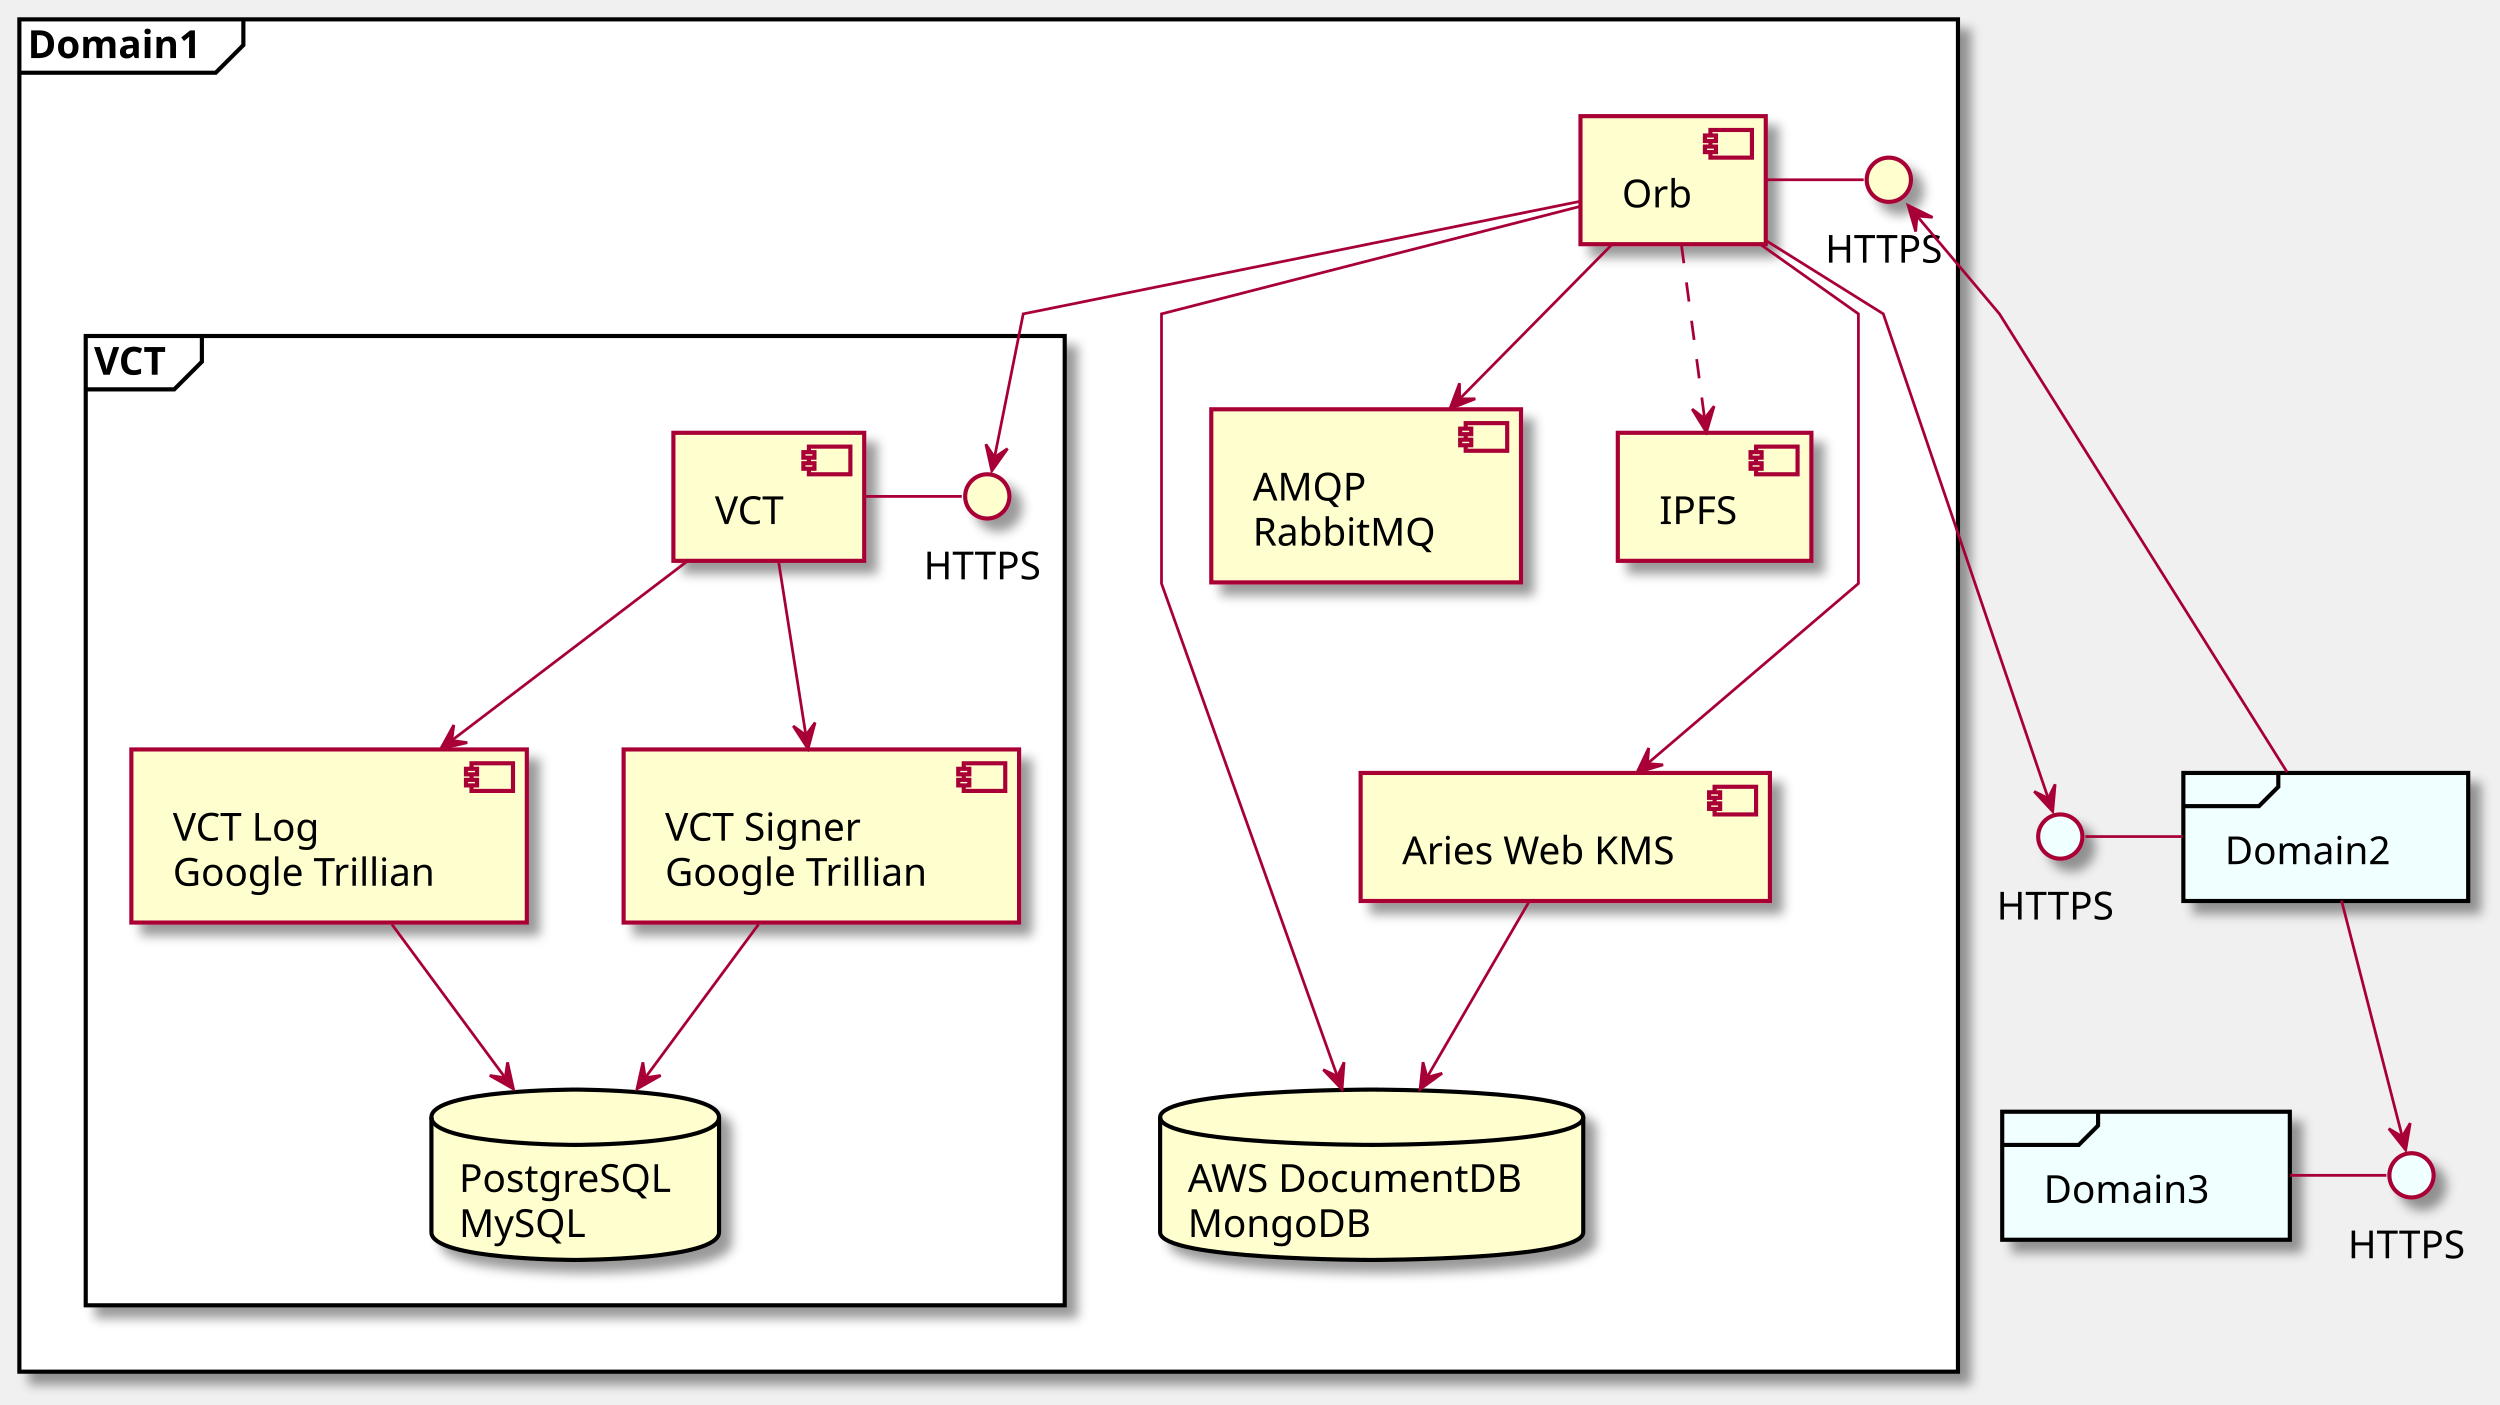
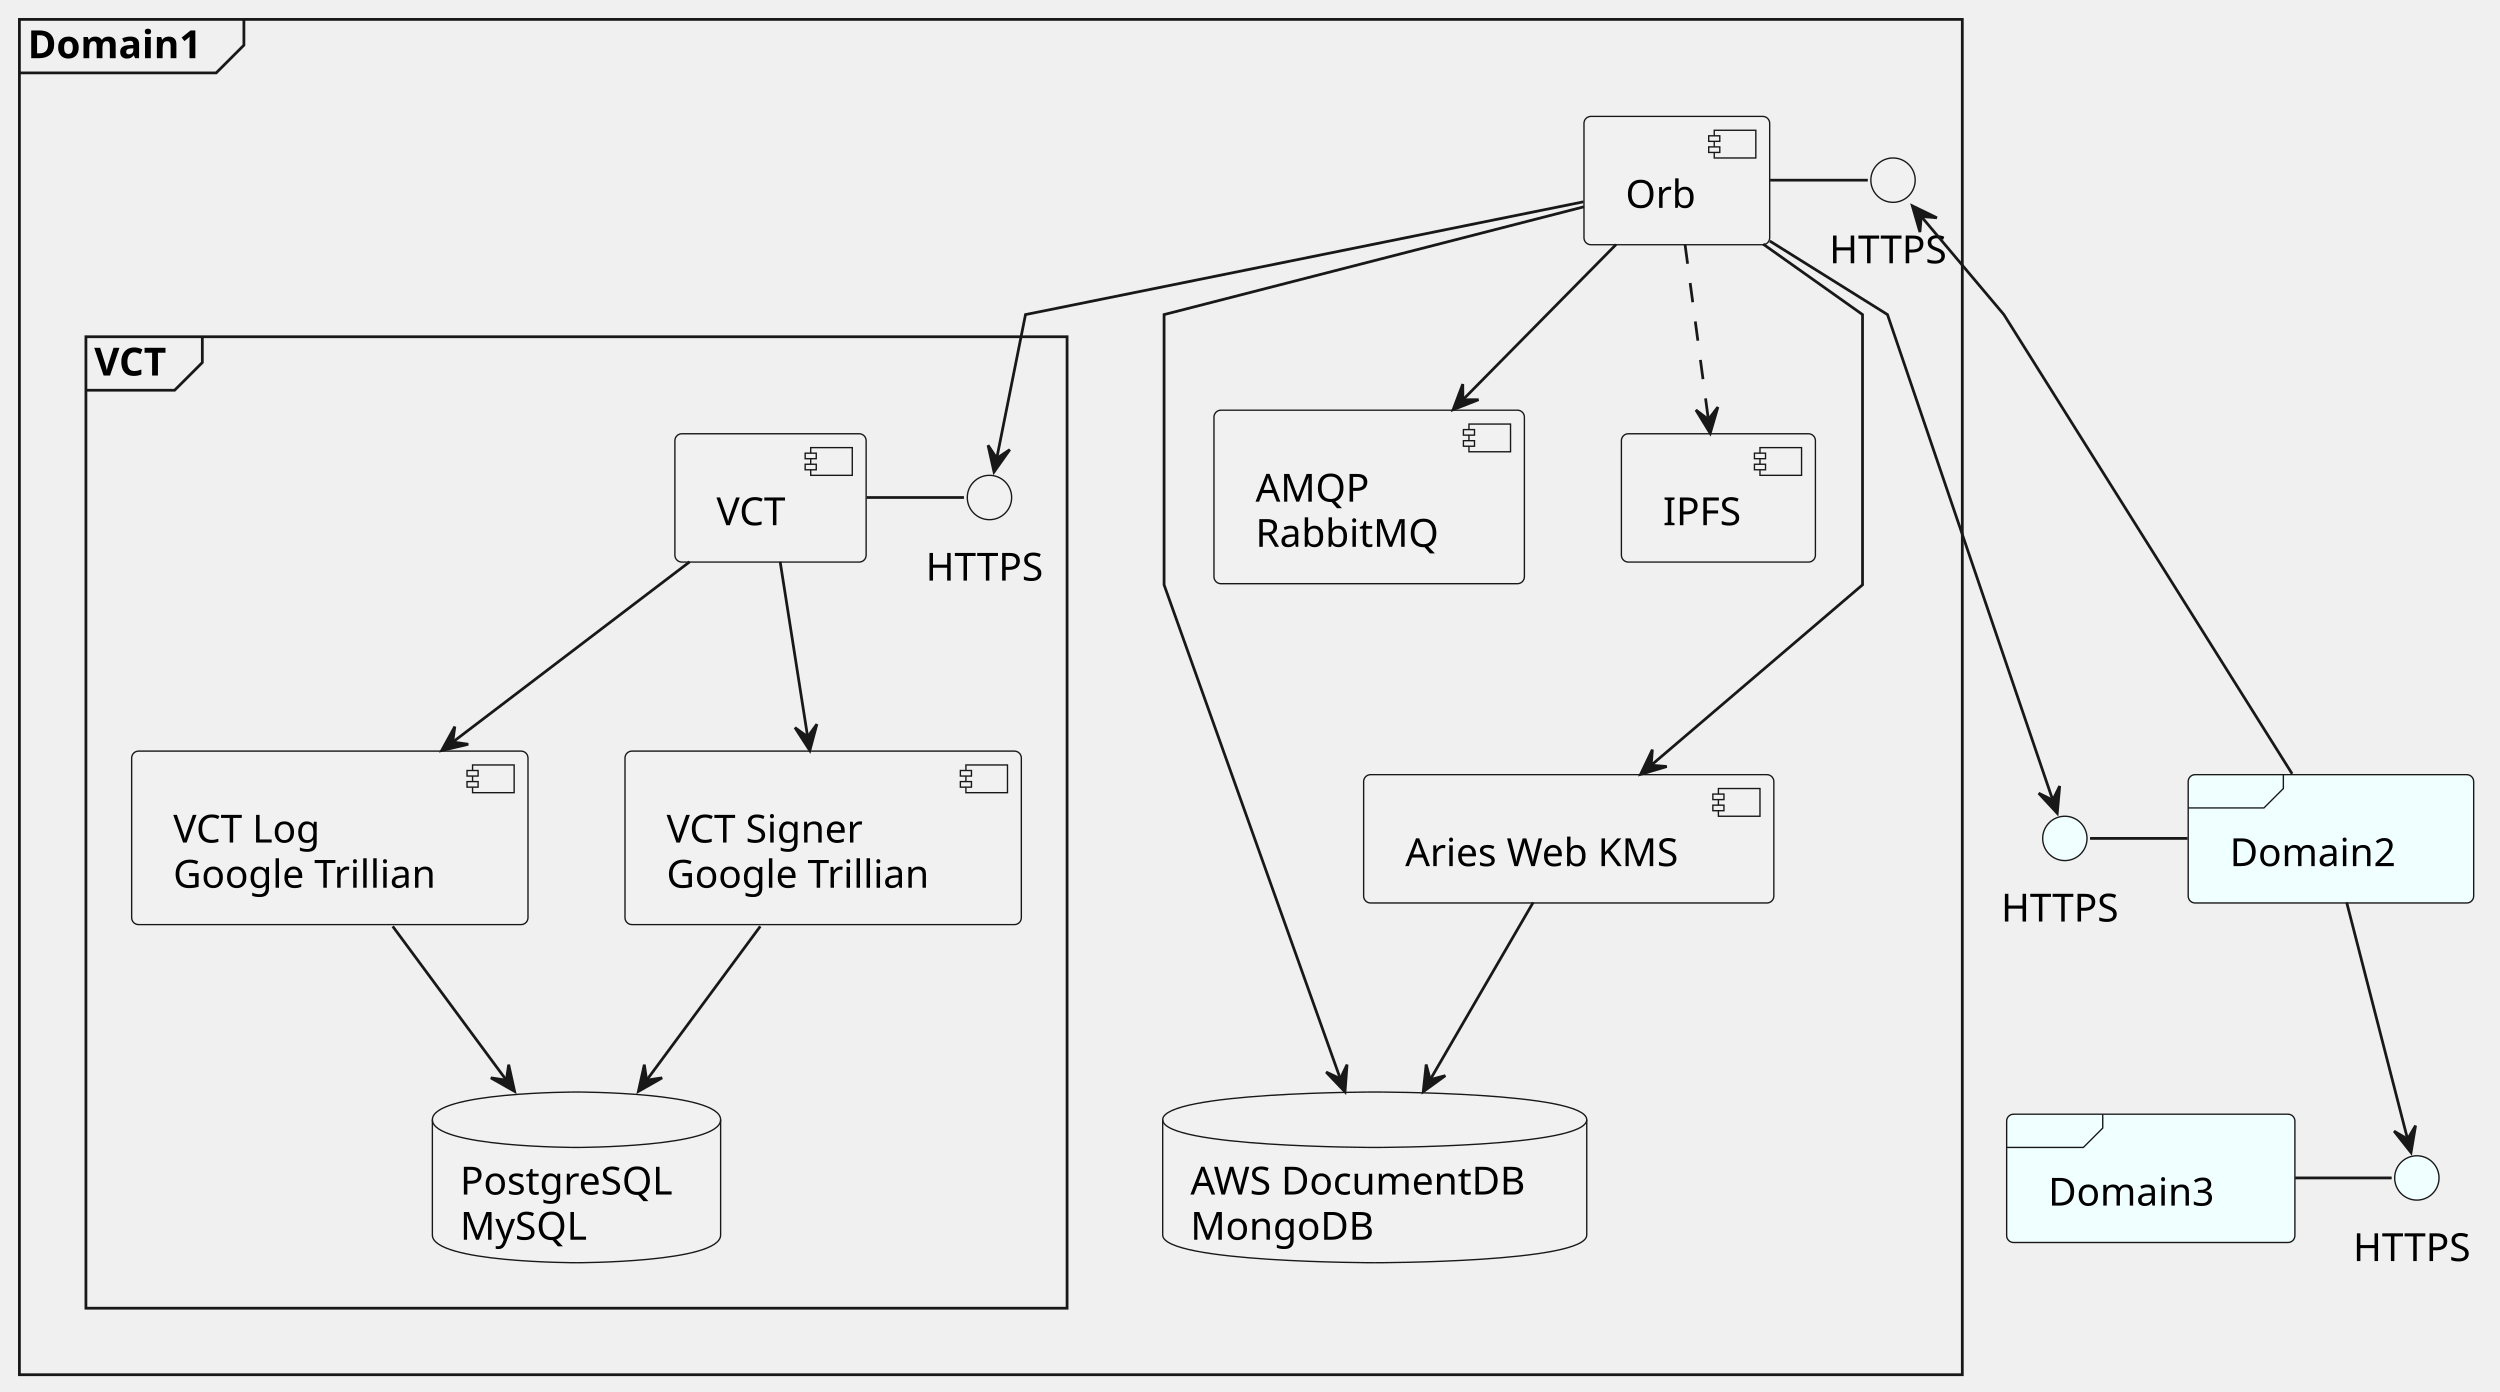
- <svg xmlns="http://www.w3.org/2000/svg" contentScriptType="application/ecmascript" contentStyleType="text/css" height="508px" preserveAspectRatio="none" style="width:904px;height:508px;background:#FFFFFF;" version="1.1" viewBox="0 0 904 508" width="904px" zoomAndPan="magnify">
+ <svg xmlns="http://www.w3.org/2000/svg" contentStyleType="text/css" height="502px" preserveAspectRatio="none" style="width:902px;height:502px;" version="1.1" viewBox="0 0 902 502" width="902px" zoomAndPan="magnify">
  <defs>
-     <filter height="300%" id="f1h27sju4r8ei2" width="300%" x="-1" y="-1">
-       <feGaussianBlur result="blurOut" stdDeviation="2.0" />
-       <feColorMatrix in="blurOut" result="blurOut2" type="matrix" values="0 0 0 0 0 0 0 0 0 0 0 0 0 0 0 0 0 0 .4 0" />
-       <feOffset dx="4.0" dy="4.0" in="blurOut2" result="blurOut3" />
-       <feBlend in="SourceGraphic" in2="blurOut3" mode="normal" />
-     </filter>
+     <style type="text/css">*.s_181818_e7e7e7 {stroke:#181818;}*.f_000000_ffffff {fill:#000000;}*.f_f1f1f1_070707 {fill:#f1f1f1;}*.f_181818_e7e7e7 {fill:#181818;}@media (prefers-color-scheme:dark) {*.s_181818_e7e7e7 {stroke:#e7e7e7;}*.f_000000_ffffff {fill:#ffffff;}*.f_f1f1f1_070707 {fill:#070707;}*.f_181818_e7e7e7 {fill:#e7e7e7;}}</style>
  </defs>
  <g>
-     <rect fill="#FFFFFF" filter="url(#f1h27sju4r8ei2)" height="489" style="stroke:#000000;stroke-width:1.5;" width="701" x="7" y="7" />
-     <path d="M88,7 L88,16.297 L78,26.297 L7,26.297 " fill="none" style="stroke:#000000;stroke-width:1.5;" />
-     <text fill="#000000" font-family="sans-serif" font-size="14" font-weight="bold" lengthAdjust="spacing" textLength="71" x="10" y="20.995">Domain1</text>
-     <rect fill="#FFFFFF" filter="url(#f1h27sju4r8ei2)" height="350.5" style="stroke:#000000;stroke-width:1.5;" width="354" x="31" y="121.5" />
-     <path d="M73,121.5 L73,130.797 L63,140.797 L31,140.797 " fill="none" style="stroke:#000000;stroke-width:1.5;" />
-     <text fill="#000000" font-family="sans-serif" font-size="14" font-weight="bold" lengthAdjust="spacing" textLength="32" x="34" y="135.495">VCT</text>
-     <path d="M419.5,404 C419.5,394 496,394 496,394 C496,394 572.5,394 572.5,404 L572.5,445.594 C572.5,455.594 496,455.594 496,455.594 C496,455.594 419.5,455.594 419.5,445.594 L419.5,404 " fill="#FEFECE" filter="url(#f1h27sju4r8ei2)" style="stroke:#000000;stroke-width:1.5;" />
-     <path d="M419.5,404 C419.5,414 496,414 496,414 C496,414 572.5,414 572.5,404 " fill="none" style="stroke:#000000;stroke-width:1.5;" />
-     <text fill="#000000" font-family="sans-serif" font-size="14" lengthAdjust="spacing" textLength="133" x="429.5" y="430.995">AWS DocumentDB</text>
-     <text fill="#000000" font-family="sans-serif" font-size="14" lengthAdjust="spacing" textLength="69" x="429.5" y="447.292">MongoDB</text>
-     <rect fill="#FEFECE" filter="url(#f1h27sju4r8ei2)" height="46.297" style="stroke:#A80036;stroke-width:1.5;" width="67" x="571.5" y="42" />
-     <rect fill="#FEFECE" height="10" style="stroke:#A80036;stroke-width:1.5;" width="15" x="618.5" y="47" />
-     <rect fill="#FEFECE" height="2" style="stroke:#A80036;stroke-width:1.5;" width="4" x="616.5" y="49" />
-     <rect fill="#FEFECE" height="2" style="stroke:#A80036;stroke-width:1.5;" width="4" x="616.5" y="53" />
-     <text fill="#000000" font-family="sans-serif" font-size="14" lengthAdjust="spacing" textLength="27" x="586.5" y="74.995">Orb</text>
-     <ellipse cx="683" cy="65" fill="#FEFECE" filter="url(#f1h27sju4r8ei2)" rx="8" ry="8" style="stroke:#A80036;stroke-width:1.5;" />
-     <text fill="#000000" font-family="sans-serif" font-size="14" lengthAdjust="spacing" textLength="46" x="660" y="94.995">HTTPS</text>
-     <rect fill="#FEFECE" filter="url(#f1h27sju4r8ei2)" height="62.594" style="stroke:#A80036;stroke-width:1.5;" width="112" x="438" y="148" />
-     <rect fill="#FEFECE" height="10" style="stroke:#A80036;stroke-width:1.5;" width="15" x="530" y="153" />
-     <rect fill="#FEFECE" height="2" style="stroke:#A80036;stroke-width:1.5;" width="4" x="528" y="155" />
-     <rect fill="#FEFECE" height="2" style="stroke:#A80036;stroke-width:1.5;" width="4" x="528" y="159" />
-     <text fill="#000000" font-family="sans-serif" font-size="14" lengthAdjust="spacing" textLength="42" x="453" y="180.995">AMQP</text>
-     <text fill="#000000" font-family="sans-serif" font-size="14" lengthAdjust="spacing" textLength="72" x="453" y="197.292">RabbitMQ</text>
-     <rect fill="#FEFECE" filter="url(#f1h27sju4r8ei2)" height="46.297" style="stroke:#A80036;stroke-width:1.5;" width="70" x="585" y="156.5" />
-     <rect fill="#FEFECE" height="10" style="stroke:#A80036;stroke-width:1.5;" width="15" x="635" y="161.5" />
-     <rect fill="#FEFECE" height="2" style="stroke:#A80036;stroke-width:1.5;" width="4" x="633" y="163.5" />
-     <rect fill="#FEFECE" height="2" style="stroke:#A80036;stroke-width:1.5;" width="4" x="633" y="167.5" />
-     <text fill="#000000" font-family="sans-serif" font-size="14" lengthAdjust="spacing" textLength="30" x="600" y="189.495">IPFS</text>
-     <rect fill="#FEFECE" filter="url(#f1h27sju4r8ei2)" height="46.297" style="stroke:#A80036;stroke-width:1.5;" width="148" x="492" y="279.5" />
-     <rect fill="#FEFECE" height="10" style="stroke:#A80036;stroke-width:1.5;" width="15" x="620" y="284.5" />
-     <rect fill="#FEFECE" height="2" style="stroke:#A80036;stroke-width:1.5;" width="4" x="618" y="286.5" />
-     <rect fill="#FEFECE" height="2" style="stroke:#A80036;stroke-width:1.5;" width="4" x="618" y="290.5" />
-     <text fill="#000000" font-family="sans-serif" font-size="14" lengthAdjust="spacing" textLength="108" x="507" y="312.495">Aries Web KMS</text>
-     <rect fill="#FEFECE" filter="url(#f1h27sju4r8ei2)" height="46.297" style="stroke:#A80036;stroke-width:1.5;" width="69" x="243.5" y="156.5" />
-     <rect fill="#FEFECE" height="10" style="stroke:#A80036;stroke-width:1.5;" width="15" x="292.5" y="161.5" />
-     <rect fill="#FEFECE" height="2" style="stroke:#A80036;stroke-width:1.5;" width="4" x="290.5" y="163.5" />
-     <rect fill="#FEFECE" height="2" style="stroke:#A80036;stroke-width:1.5;" width="4" x="290.5" y="167.5" />
-     <text fill="#000000" font-family="sans-serif" font-size="14" lengthAdjust="spacing" textLength="29" x="258.5" y="189.495">VCT</text>
-     <rect fill="#FEFECE" filter="url(#f1h27sju4r8ei2)" height="62.594" style="stroke:#A80036;stroke-width:1.5;" width="143" x="47.5" y="271" />
-     <rect fill="#FEFECE" height="10" style="stroke:#A80036;stroke-width:1.5;" width="15" x="170.5" y="276" />
-     <rect fill="#FEFECE" height="2" style="stroke:#A80036;stroke-width:1.5;" width="4" x="168.5" y="278" />
-     <rect fill="#FEFECE" height="2" style="stroke:#A80036;stroke-width:1.5;" width="4" x="168.5" y="282" />
-     <text fill="#000000" font-family="sans-serif" font-size="14" lengthAdjust="spacing" textLength="59" x="62.5" y="303.995">VCT Log</text>
-     <text fill="#000000" font-family="sans-serif" font-size="14" lengthAdjust="spacing" textLength="103" x="62.5" y="320.292">Google Trillian</text>
-     <rect fill="#FEFECE" filter="url(#f1h27sju4r8ei2)" height="62.594" style="stroke:#A80036;stroke-width:1.5;" width="143" x="225.5" y="271" />
-     <rect fill="#FEFECE" height="10" style="stroke:#A80036;stroke-width:1.5;" width="15" x="348.5" y="276" />
-     <rect fill="#FEFECE" height="2" style="stroke:#A80036;stroke-width:1.5;" width="4" x="346.5" y="278" />
-     <rect fill="#FEFECE" height="2" style="stroke:#A80036;stroke-width:1.5;" width="4" x="346.5" y="282" />
-     <text fill="#000000" font-family="sans-serif" font-size="14" lengthAdjust="spacing" textLength="79" x="240.5" y="303.995">VCT Signer</text>
-     <text fill="#000000" font-family="sans-serif" font-size="14" lengthAdjust="spacing" textLength="103" x="240.5" y="320.292">Google Trillian</text>
-     <path d="M156,404 C156,394 208,394 208,394 C208,394 260,394 260,404 L260,445.594 C260,455.594 208,455.594 208,455.594 C208,455.594 156,455.594 156,445.594 L156,404 " fill="#FEFECE" filter="url(#f1h27sju4r8ei2)" style="stroke:#000000;stroke-width:1.5;" />
-     <path d="M156,404 C156,414 208,414 208,414 C208,414 260,414 260,404 " fill="none" style="stroke:#000000;stroke-width:1.5;" />
-     <text fill="#000000" font-family="sans-serif" font-size="14" lengthAdjust="spacing" textLength="84" x="166" y="430.995">PostgreSQL</text>
-     <text fill="#000000" font-family="sans-serif" font-size="14" lengthAdjust="spacing" textLength="48" x="166" y="447.292">MySQL</text>
-     <ellipse cx="357" cy="179.5" fill="#FEFECE" filter="url(#f1h27sju4r8ei2)" rx="8" ry="8" style="stroke:#A80036;stroke-width:1.5;" />
-     <text fill="#000000" font-family="sans-serif" font-size="14" lengthAdjust="spacing" textLength="46" x="334" y="209.495">HTTPS</text>
-     <rect fill="#F0FFFF" filter="url(#f1h27sju4r8ei2)" height="46.297" style="stroke:#000000;stroke-width:1.5;" width="103" x="789.5" y="279.5" />
-     <path d="M823.833,279.5 L823.833,284.5 L816.833,291.5 L789.5,291.5 " fill="none" style="stroke:#000000;stroke-width:1.5;" />
-     <text fill="#000000" font-family="sans-serif" font-size="14" lengthAdjust="spacing" textLength="63" x="804.5" y="312.495">Domain2</text>
-     <ellipse cx="745" cy="302.5" fill="#F0FFFF" filter="url(#f1h27sju4r8ei2)" rx="8" ry="8" style="stroke:#A80036;stroke-width:1.5;" />
-     <text fill="#000000" font-family="sans-serif" font-size="14" lengthAdjust="spacing" textLength="46" x="722" y="332.495">HTTPS</text>
-     <rect fill="#F0FFFF" filter="url(#f1h27sju4r8ei2)" height="46.297" style="stroke:#000000;stroke-width:1.5;" width="104" x="724" y="402" />
-     <path d="M758.667,402 L758.667,407 L751.667,414 L724,414 " fill="none" style="stroke:#000000;stroke-width:1.5;" />
-     <text fill="#000000" font-family="sans-serif" font-size="14" lengthAdjust="spacing" textLength="64" x="739" y="434.995">Domain3</text>
-     <ellipse cx="872" cy="425" fill="#F0FFFF" filter="url(#f1h27sju4r8ei2)" rx="8" ry="8" style="stroke:#A80036;stroke-width:1.5;" />
-     <text fill="#000000" font-family="sans-serif" font-size="14" lengthAdjust="spacing" textLength="46" x="849" y="454.995">HTTPS</text>
-     <path d="M571.498,74.602 C518.186,88.29 420,113.5 420,113.5 C420,113.5 420,211 420,211 C420,211 461.932,328.52 483.503,388.975 " fill="none" id="orb1-to-orbdb" style="stroke:#A80036;stroke-width:1.0;" />
-     <polygon fill="#A80036" points="485.272,393.934,486.015,384.113,483.592,389.225,478.48,386.802,485.272,393.934" style="stroke:#A80036;stroke-width:1.0;" />
-     <path d="M638.66,65 C646.33,65 657,65 657,65 C657,65 666.409,65 673.906,65 " fill="none" id="orb1-rest1" style="stroke:#A80036;stroke-width:1.0;" />
-     <path d="M583.07,88.226 C567.314,104.195 545.777,126.024 527.827,144.216 " fill="none" id="orb1-to-amqp" style="stroke:#A80036;stroke-width:1.0;" />
-     <polygon fill="#A80036" points="524.288,147.803,533.457,144.206,527.8,144.244,527.762,138.587,524.288,147.803" style="stroke:#A80036;stroke-width:1.0;" />
-     <path d="M553.161,325.602 C542.813,343.415 528.075,368.785 516.156,389.303 " fill="none" id="kms-to-orbdb" style="stroke:#A80036;stroke-width:1.0;" />
-     <polygon fill="#A80036" points="513.503,393.87,521.482,388.096,516.014,389.546,514.564,384.079,513.503,393.87" style="stroke:#A80036;stroke-width:1.0;" />
-     <path d="M636.146,88.081 C653.643,100.486 672,113.5 672,113.5 C672,113.5 672,211 672,211 C672,211 627.406,249.073 596.066,275.83 " fill="none" id="orb1-to-kms" style="stroke:#A80036;stroke-width:1.0;" />
-     <polygon fill="#A80036" points="591.931,279.361,601.373,276.561,595.734,276.115,596.18,270.476,591.931,279.361" style="stroke:#A80036;stroke-width:1.0;" />
-     <path d="M607.964,88.226 C610.367,106.254 613.767,131.751 616.34,151.052 " fill="none" id="orb1-to-ipfs" style="stroke:#A80036;stroke-width:1.0;stroke-dasharray:7.0,7.0;" />
-     <polygon fill="#A80036" points="617.043,156.32,619.817,146.87,616.381,151.364,611.888,147.928,617.043,156.32" style="stroke:#A80036;stroke-width:1.0;" />
-     <path d="M312.665,179.5 C320.38,179.5 330.667,179.5 330.667,179.5 C330.667,179.5 340.196,179.5 347.79,179.5 " fill="none" id="vct-vct_rest" style="stroke:#A80036;stroke-width:1.0;" />
-     <path d="M248.837,202.693 C225.009,220.826 190.932,246.759 163.668,267.507 " fill="none" id="vct-to-vct_log" style="stroke:#A80036;stroke-width:1.0;" />
-     <polygon fill="#A80036" points="159.354,270.791,168.939,268.525,163.333,267.763,164.094,262.158,159.354,270.791" style="stroke:#A80036;stroke-width:1.0;" />
-     <path d="M281.485,202.693 C284.25,220.304 288.171,245.271 291.379,265.701 " fill="none" id="vct-to-vct_signer" style="stroke:#A80036;stroke-width:1.0;" />
-     <polygon fill="#A80036" points="292.178,270.791,294.733,261.279,291.402,265.851,286.83,262.521,292.178,270.791" style="stroke:#A80036;stroke-width:1.0;" />
-     <path d="M141.689,334.219 C154.128,351.061 169.588,371.992 182.45,389.407 " fill="none" id="vct_log-to-vctdb" style="stroke:#A80036;stroke-width:1.0;" />
-     <polygon fill="#A80036" points="185.661,393.754,183.532,384.138,182.691,389.732,177.097,388.891,185.661,393.754" style="stroke:#A80036;stroke-width:1.0;" />
-     <path d="M274.311,334.219 C261.872,351.061 246.412,371.992 233.55,389.407 " fill="none" id="vct_signer-to-vctdb" style="stroke:#A80036;stroke-width:1.0;" />
-     <polygon fill="#A80036" points="230.339,393.754,238.903,388.891,233.309,389.732,232.468,384.138,230.339,393.754" style="stroke:#A80036;stroke-width:1.0;" />
-     <path d="M571.33,72.806 C506.351,85.94 370,113.5 370,113.5 C370,113.5 363.437,146.316 359.637,165.314 " fill="none" id="orb1-to-vct_rest" style="stroke:#A80036;stroke-width:1.0;" />
-     <polygon fill="#A80036" points="358.646,170.268,364.332,162.227,359.626,165.365,356.488,160.659,358.646,170.268" style="stroke:#A80036;stroke-width:1.0;" />
-     <path d="M754.084,302.5 C763.545,302.5 777,302.5 777,302.5 C777,302.5 782.695,302.5 789.281,302.5 " fill="none" id="rest2-domain2" style="stroke:#A80036;stroke-width:1.0;" />
-     <path d="M828.084,425 C834.514,425 840,425 840,425 C840,425 853.455,425 862.916,425 " fill="none" id="domain3-rest3" style="stroke:#A80036;stroke-width:1.0;" />
-     <path d="M638.556,86.972 C658.915,99.697 681,113.5 681,113.5 C681,113.5 726.063,245.872 740.563,288.467 " fill="none" id="orb1-to-rest2" style="stroke:#A80036;stroke-width:1.0;" />
-     <polygon fill="#A80036" points="742.25,293.422,743.136,283.613,740.639,288.689,735.563,286.192,742.25,293.422" style="stroke:#A80036;stroke-width:1.0;" />
-     <path d="M827,279.196 C795.743,229.396 723,113.5 723,113.5 C723,113.5 705.283,92.461 693.431,78.387 " fill="none" id="domain2-to-rest1" style="stroke:#A80036;stroke-width:1.0;" />
-     <polygon fill="#A80036" points="689.967,74.274,692.706,83.734,693.188,78.098,698.824,78.58,689.967,74.274" style="stroke:#A80036;stroke-width:1.0;" />
-     <path d="M846.686,325.602 C853.104,350.55 863.336,390.323 868.611,410.825 " fill="none" id="domain2-to-rest3" style="stroke:#A80036;stroke-width:1.0;" />
-     <polygon fill="#A80036" points="869.9,415.836,871.532,406.123,868.654,410.993,863.784,408.116,869.9,415.836" style="stroke:#A80036;stroke-width:1.0;" />
+     <rect class="s_181818_e7e7e7" height="489" style="stroke-width:1.0;fill:none;" width="701" x="7" y="7" />
+     <path class="s_181818_e7e7e7" d="M88,7 L88,16.297 L78,26.297 L7,26.297 " fill="none" style="stroke-width:1.0;" />
+     <text class="f_000000_ffffff" font-family="sans-serif" font-size="14" font-weight="bold" lengthAdjust="spacing" textLength="71" x="10" y="20.995">Domain1</text>
+     <rect class="s_181818_e7e7e7" height="350.5" style="stroke-width:1.0;fill:none;" width="354" x="31" y="121.5" />
+     <path class="s_181818_e7e7e7" d="M73,121.5 L73,130.797 L63,140.797 L31,140.797 " fill="none" style="stroke-width:1.0;" />
+     <text class="f_000000_ffffff" font-family="sans-serif" font-size="14" font-weight="bold" lengthAdjust="spacing" textLength="32" x="34" y="135.495">VCT</text>
+     <path class="f_f1f1f1_070707 s_181818_e7e7e7" d="M419.5,404 C419.5,394 496,394 496,394 C496,394 572.5,394 572.5,404 L572.5,445.594 C572.5,455.594 496,455.594 496,455.594 C496,455.594 419.5,455.594 419.5,445.594 L419.5,404 " style="stroke-width:0.5;" />
+     <path class="s_181818_e7e7e7" d="M419.5,404 C419.5,414 496,414 496,414 C496,414 572.5,414 572.5,404 " fill="none" style="stroke-width:0.5;" />
+     <text class="f_000000_ffffff" font-family="sans-serif" font-size="14" lengthAdjust="spacing" textLength="133" x="429.5" y="430.995">AWS DocumentDB</text>
+     <text class="f_000000_ffffff" font-family="sans-serif" font-size="14" lengthAdjust="spacing" textLength="69" x="429.5" y="447.292">MongoDB</text>
+     <rect class="f_f1f1f1_070707 s_181818_e7e7e7" height="46.297" rx="2.5" ry="2.5" style="stroke-width:0.5;" width="67" x="571.5" y="42" />
+     <rect class="f_f1f1f1_070707 s_181818_e7e7e7" height="10" style="stroke-width:0.5;" width="15" x="618.5" y="47" />
+     <rect class="f_f1f1f1_070707 s_181818_e7e7e7" height="2" style="stroke-width:0.5;" width="4" x="616.5" y="49" />
+     <rect class="f_f1f1f1_070707 s_181818_e7e7e7" height="2" style="stroke-width:0.5;" width="4" x="616.5" y="53" />
+     <text class="f_000000_ffffff" font-family="sans-serif" font-size="14" lengthAdjust="spacing" textLength="27" x="586.5" y="74.995">Orb</text>
+     <ellipse class="f_f1f1f1_070707 s_181818_e7e7e7" cx="683" cy="65" rx="8" ry="8" style="stroke-width:0.5;" />
+     <text class="f_000000_ffffff" font-family="sans-serif" font-size="14" lengthAdjust="spacing" textLength="46" x="660" y="94.995">HTTPS</text>
+     <rect class="f_f1f1f1_070707 s_181818_e7e7e7" height="62.594" rx="2.5" ry="2.5" style="stroke-width:0.5;" width="112" x="438" y="148" />
+     <rect class="f_f1f1f1_070707 s_181818_e7e7e7" height="10" style="stroke-width:0.5;" width="15" x="530" y="153" />
+     <rect class="f_f1f1f1_070707 s_181818_e7e7e7" height="2" style="stroke-width:0.5;" width="4" x="528" y="155" />
+     <rect class="f_f1f1f1_070707 s_181818_e7e7e7" height="2" style="stroke-width:0.5;" width="4" x="528" y="159" />
+     <text class="f_000000_ffffff" font-family="sans-serif" font-size="14" lengthAdjust="spacing" textLength="42" x="453" y="180.995">AMQP</text>
+     <text class="f_000000_ffffff" font-family="sans-serif" font-size="14" lengthAdjust="spacing" textLength="72" x="453" y="197.292">RabbitMQ</text>
+     <rect class="f_f1f1f1_070707 s_181818_e7e7e7" height="46.297" rx="2.5" ry="2.5" style="stroke-width:0.5;" width="70" x="585" y="156.5" />
+     <rect class="f_f1f1f1_070707 s_181818_e7e7e7" height="10" style="stroke-width:0.5;" width="15" x="635" y="161.5" />
+     <rect class="f_f1f1f1_070707 s_181818_e7e7e7" height="2" style="stroke-width:0.5;" width="4" x="633" y="163.5" />
+     <rect class="f_f1f1f1_070707 s_181818_e7e7e7" height="2" style="stroke-width:0.5;" width="4" x="633" y="167.5" />
+     <text class="f_000000_ffffff" font-family="sans-serif" font-size="14" lengthAdjust="spacing" textLength="30" x="600" y="189.495">IPFS</text>
+     <rect class="f_f1f1f1_070707 s_181818_e7e7e7" height="46.297" rx="2.5" ry="2.5" style="stroke-width:0.5;" width="148" x="492" y="279.5" />
+     <rect class="f_f1f1f1_070707 s_181818_e7e7e7" height="10" style="stroke-width:0.5;" width="15" x="620" y="284.5" />
+     <rect class="f_f1f1f1_070707 s_181818_e7e7e7" height="2" style="stroke-width:0.5;" width="4" x="618" y="286.5" />
+     <rect class="f_f1f1f1_070707 s_181818_e7e7e7" height="2" style="stroke-width:0.5;" width="4" x="618" y="290.5" />
+     <text class="f_000000_ffffff" font-family="sans-serif" font-size="14" lengthAdjust="spacing" textLength="108" x="507" y="312.495">Aries Web KMS</text>
+     <rect class="f_f1f1f1_070707 s_181818_e7e7e7" height="46.297" rx="2.5" ry="2.5" style="stroke-width:0.5;" width="69" x="243.5" y="156.5" />
+     <rect class="f_f1f1f1_070707 s_181818_e7e7e7" height="10" style="stroke-width:0.5;" width="15" x="292.5" y="161.5" />
+     <rect class="f_f1f1f1_070707 s_181818_e7e7e7" height="2" style="stroke-width:0.5;" width="4" x="290.5" y="163.5" />
+     <rect class="f_f1f1f1_070707 s_181818_e7e7e7" height="2" style="stroke-width:0.5;" width="4" x="290.5" y="167.5" />
+     <text class="f_000000_ffffff" font-family="sans-serif" font-size="14" lengthAdjust="spacing" textLength="29" x="258.5" y="189.495">VCT</text>
+     <rect class="f_f1f1f1_070707 s_181818_e7e7e7" height="62.594" rx="2.5" ry="2.5" style="stroke-width:0.5;" width="143" x="47.5" y="271" />
+     <rect class="f_f1f1f1_070707 s_181818_e7e7e7" height="10" style="stroke-width:0.5;" width="15" x="170.5" y="276" />
+     <rect class="f_f1f1f1_070707 s_181818_e7e7e7" height="2" style="stroke-width:0.5;" width="4" x="168.5" y="278" />
+     <rect class="f_f1f1f1_070707 s_181818_e7e7e7" height="2" style="stroke-width:0.5;" width="4" x="168.5" y="282" />
+     <text class="f_000000_ffffff" font-family="sans-serif" font-size="14" lengthAdjust="spacing" textLength="59" x="62.5" y="303.995">VCT Log</text>
+     <text class="f_000000_ffffff" font-family="sans-serif" font-size="14" lengthAdjust="spacing" textLength="103" x="62.5" y="320.292">Google Trillian</text>
+     <rect class="f_f1f1f1_070707 s_181818_e7e7e7" height="62.594" rx="2.5" ry="2.5" style="stroke-width:0.5;" width="143" x="225.5" y="271" />
+     <rect class="f_f1f1f1_070707 s_181818_e7e7e7" height="10" style="stroke-width:0.5;" width="15" x="348.5" y="276" />
+     <rect class="f_f1f1f1_070707 s_181818_e7e7e7" height="2" style="stroke-width:0.5;" width="4" x="346.5" y="278" />
+     <rect class="f_f1f1f1_070707 s_181818_e7e7e7" height="2" style="stroke-width:0.5;" width="4" x="346.5" y="282" />
+     <text class="f_000000_ffffff" font-family="sans-serif" font-size="14" lengthAdjust="spacing" textLength="79" x="240.5" y="303.995">VCT Signer</text>
+     <text class="f_000000_ffffff" font-family="sans-serif" font-size="14" lengthAdjust="spacing" textLength="103" x="240.5" y="320.292">Google Trillian</text>
+     <path class="f_f1f1f1_070707 s_181818_e7e7e7" d="M156,404 C156,394 208,394 208,394 C208,394 260,394 260,404 L260,445.594 C260,455.594 208,455.594 208,455.594 C208,455.594 156,455.594 156,445.594 L156,404 " style="stroke-width:0.5;" />
+     <path class="s_181818_e7e7e7" d="M156,404 C156,414 208,414 208,414 C208,414 260,414 260,404 " fill="none" style="stroke-width:0.5;" />
+     <text class="f_000000_ffffff" font-family="sans-serif" font-size="14" lengthAdjust="spacing" textLength="84" x="166" y="430.995">PostgreSQL</text>
+     <text class="f_000000_ffffff" font-family="sans-serif" font-size="14" lengthAdjust="spacing" textLength="48" x="166" y="447.292">MySQL</text>
+     <ellipse class="f_f1f1f1_070707 s_181818_e7e7e7" cx="357" cy="179.5" rx="8" ry="8" style="stroke-width:0.5;" />
+     <text class="f_000000_ffffff" font-family="sans-serif" font-size="14" lengthAdjust="spacing" textLength="46" x="334" y="209.495">HTTPS</text>
+     <rect class="s_181818_e7e7e7" fill="#F0FFFF" height="46.297" rx="2.5" ry="2.5" style="stroke-width:0.5;" width="103" x="789.5" y="279.5" />
+     <path class="s_181818_e7e7e7" d="M823.833,279.5 L823.833,284.5 L816.833,291.5 L789.5,291.5 " fill="none" style="stroke-width:0.5;" />
+     <text class="f_000000_ffffff" font-family="sans-serif" font-size="14" lengthAdjust="spacing" textLength="63" x="804.5" y="312.495">Domain2</text>
+     <ellipse class="s_181818_e7e7e7" cx="745" cy="302.5" fill="#F0FFFF" rx="8" ry="8" style="stroke-width:0.5;" />
+     <text class="f_000000_ffffff" font-family="sans-serif" font-size="14" lengthAdjust="spacing" textLength="46" x="722" y="332.495">HTTPS</text>
+     <rect class="s_181818_e7e7e7" fill="#F0FFFF" height="46.297" rx="2.5" ry="2.5" style="stroke-width:0.5;" width="104" x="724" y="402" />
+     <path class="s_181818_e7e7e7" d="M758.667,402 L758.667,407 L751.667,414 L724,414 " fill="none" style="stroke-width:0.5;" />
+     <text class="f_000000_ffffff" font-family="sans-serif" font-size="14" lengthAdjust="spacing" textLength="64" x="739" y="434.995">Domain3</text>
+     <ellipse class="s_181818_e7e7e7" cx="872" cy="425" fill="#F0FFFF" rx="8" ry="8" style="stroke-width:0.5;" />
+     <text class="f_000000_ffffff" font-family="sans-serif" font-size="14" lengthAdjust="spacing" textLength="46" x="849" y="454.995">HTTPS</text>
+     <path class="s_181818_e7e7e7" d="M571.498,74.602 C518.186,88.29 420,113.5 420,113.5 C420,113.5 420,211 420,211 C420,211 461.932,328.52 483.503,388.975 " fill="none" id="orb1-to-orbdb" style="stroke-width:1.0;" />
+     <polygon class="f_181818_e7e7e7 s_181818_e7e7e7" points="485.272,393.934,486.015,384.113,483.592,389.225,478.48,386.802,485.272,393.934" style="stroke-width:1.0;" />
+     <path class="s_181818_e7e7e7" d="M638.66,65 C646.33,65 657,65 657,65 C657,65 666.409,65 673.906,65 " fill="none" id="orb1-rest1" style="stroke-width:1.0;" />
+     <path class="s_181818_e7e7e7" d="M583.07,88.226 C567.314,104.195 545.777,126.024 527.827,144.216 " fill="none" id="orb1-to-amqp" style="stroke-width:1.0;" />
+     <polygon class="f_181818_e7e7e7 s_181818_e7e7e7" points="524.288,147.803,533.457,144.206,527.8,144.244,527.762,138.587,524.288,147.803" style="stroke-width:1.0;" />
+     <path class="s_181818_e7e7e7" d="M553.161,325.602 C542.813,343.415 528.075,368.785 516.156,389.303 " fill="none" id="kms-to-orbdb" style="stroke-width:1.0;" />
+     <polygon class="f_181818_e7e7e7 s_181818_e7e7e7" points="513.503,393.87,521.482,388.096,516.014,389.546,514.564,384.079,513.503,393.87" style="stroke-width:1.0;" />
+     <path class="s_181818_e7e7e7" d="M636.146,88.081 C653.643,100.486 672,113.5 672,113.5 C672,113.5 672,211 672,211 C672,211 627.406,249.073 596.066,275.83 " fill="none" id="orb1-to-kms" style="stroke-width:1.0;" />
+     <polygon class="f_181818_e7e7e7 s_181818_e7e7e7" points="591.931,279.361,601.373,276.561,595.734,276.115,596.18,270.476,591.931,279.361" style="stroke-width:1.0;" />
+     <path class="s_181818_e7e7e7" d="M607.964,88.226 C610.367,106.254 613.767,131.751 616.34,151.052 " fill="none" id="orb1-to-ipfs" style="stroke-width:1.0;stroke-dasharray:7.0,7.0;" />
+     <polygon class="f_181818_e7e7e7 s_181818_e7e7e7" points="617.043,156.32,619.817,146.87,616.381,151.364,611.888,147.928,617.043,156.32" style="stroke-width:1.0;" />
+     <path class="s_181818_e7e7e7" d="M312.665,179.5 C320.38,179.5 330.667,179.5 330.667,179.5 C330.667,179.5 340.196,179.5 347.79,179.5 " fill="none" id="vct-vct_rest" style="stroke-width:1.0;" />
+     <path class="s_181818_e7e7e7" d="M248.837,202.693 C225.009,220.826 190.932,246.759 163.668,267.507 " fill="none" id="vct-to-vct_log" style="stroke-width:1.0;" />
+     <polygon class="f_181818_e7e7e7 s_181818_e7e7e7" points="159.354,270.791,168.939,268.525,163.333,267.763,164.094,262.158,159.354,270.791" style="stroke-width:1.0;" />
+     <path class="s_181818_e7e7e7" d="M281.485,202.693 C284.25,220.304 288.171,245.271 291.379,265.701 " fill="none" id="vct-to-vct_signer" style="stroke-width:1.0;" />
+     <polygon class="f_181818_e7e7e7 s_181818_e7e7e7" points="292.178,270.791,294.733,261.279,291.402,265.851,286.83,262.521,292.178,270.791" style="stroke-width:1.0;" />
+     <path class="s_181818_e7e7e7" d="M141.689,334.219 C154.128,351.061 169.588,371.992 182.45,389.407 " fill="none" id="vct_log-to-vctdb" style="stroke-width:1.0;" />
+     <polygon class="f_181818_e7e7e7 s_181818_e7e7e7" points="185.661,393.754,183.532,384.138,182.691,389.732,177.097,388.891,185.661,393.754" style="stroke-width:1.0;" />
+     <path class="s_181818_e7e7e7" d="M274.311,334.219 C261.872,351.061 246.412,371.992 233.55,389.407 " fill="none" id="vct_signer-to-vctdb" style="stroke-width:1.0;" />
+     <polygon class="f_181818_e7e7e7 s_181818_e7e7e7" points="230.339,393.754,238.903,388.891,233.309,389.732,232.468,384.138,230.339,393.754" style="stroke-width:1.0;" />
+     <path class="s_181818_e7e7e7" d="M571.33,72.806 C506.351,85.94 370,113.5 370,113.5 C370,113.5 363.437,146.316 359.637,165.314 " fill="none" id="orb1-to-vct_rest" style="stroke-width:1.0;" />
+     <polygon class="f_181818_e7e7e7 s_181818_e7e7e7" points="358.646,170.268,364.332,162.227,359.626,165.365,356.488,160.659,358.646,170.268" style="stroke-width:1.0;" />
+     <path class="s_181818_e7e7e7" d="M754.084,302.5 C763.545,302.5 777,302.5 777,302.5 C777,302.5 782.695,302.5 789.281,302.5 " fill="none" id="rest2-domain2" style="stroke-width:1.0;" />
+     <path class="s_181818_e7e7e7" d="M828.084,425 C834.514,425 840,425 840,425 C840,425 853.455,425 862.916,425 " fill="none" id="domain3-rest3" style="stroke-width:1.0;" />
+     <path class="s_181818_e7e7e7" d="M638.556,86.972 C658.915,99.697 681,113.5 681,113.5 C681,113.5 726.063,245.872 740.563,288.467 " fill="none" id="orb1-to-rest2" style="stroke-width:1.0;" />
+     <polygon class="f_181818_e7e7e7 s_181818_e7e7e7" points="742.25,293.422,743.136,283.613,740.639,288.689,735.563,286.192,742.25,293.422" style="stroke-width:1.0;" />
+     <path class="s_181818_e7e7e7" d="M827,279.196 C795.743,229.396 723,113.5 723,113.5 C723,113.5 705.283,92.461 693.431,78.387 " fill="none" id="domain2-to-rest1" style="stroke-width:1.0;" />
+     <polygon class="f_181818_e7e7e7 s_181818_e7e7e7" points="689.967,74.274,692.706,83.734,693.188,78.098,698.824,78.58,689.967,74.274" style="stroke-width:1.0;" />
+     <path class="s_181818_e7e7e7" d="M846.686,325.602 C853.104,350.55 863.336,390.323 868.611,410.825 " fill="none" id="domain2-to-rest3" style="stroke-width:1.0;" />
+     <polygon class="f_181818_e7e7e7 s_181818_e7e7e7" points="869.9,415.836,871.532,406.123,868.654,410.993,863.784,408.116,869.9,415.836" style="stroke-width:1.0;" />
  </g>
</svg>
